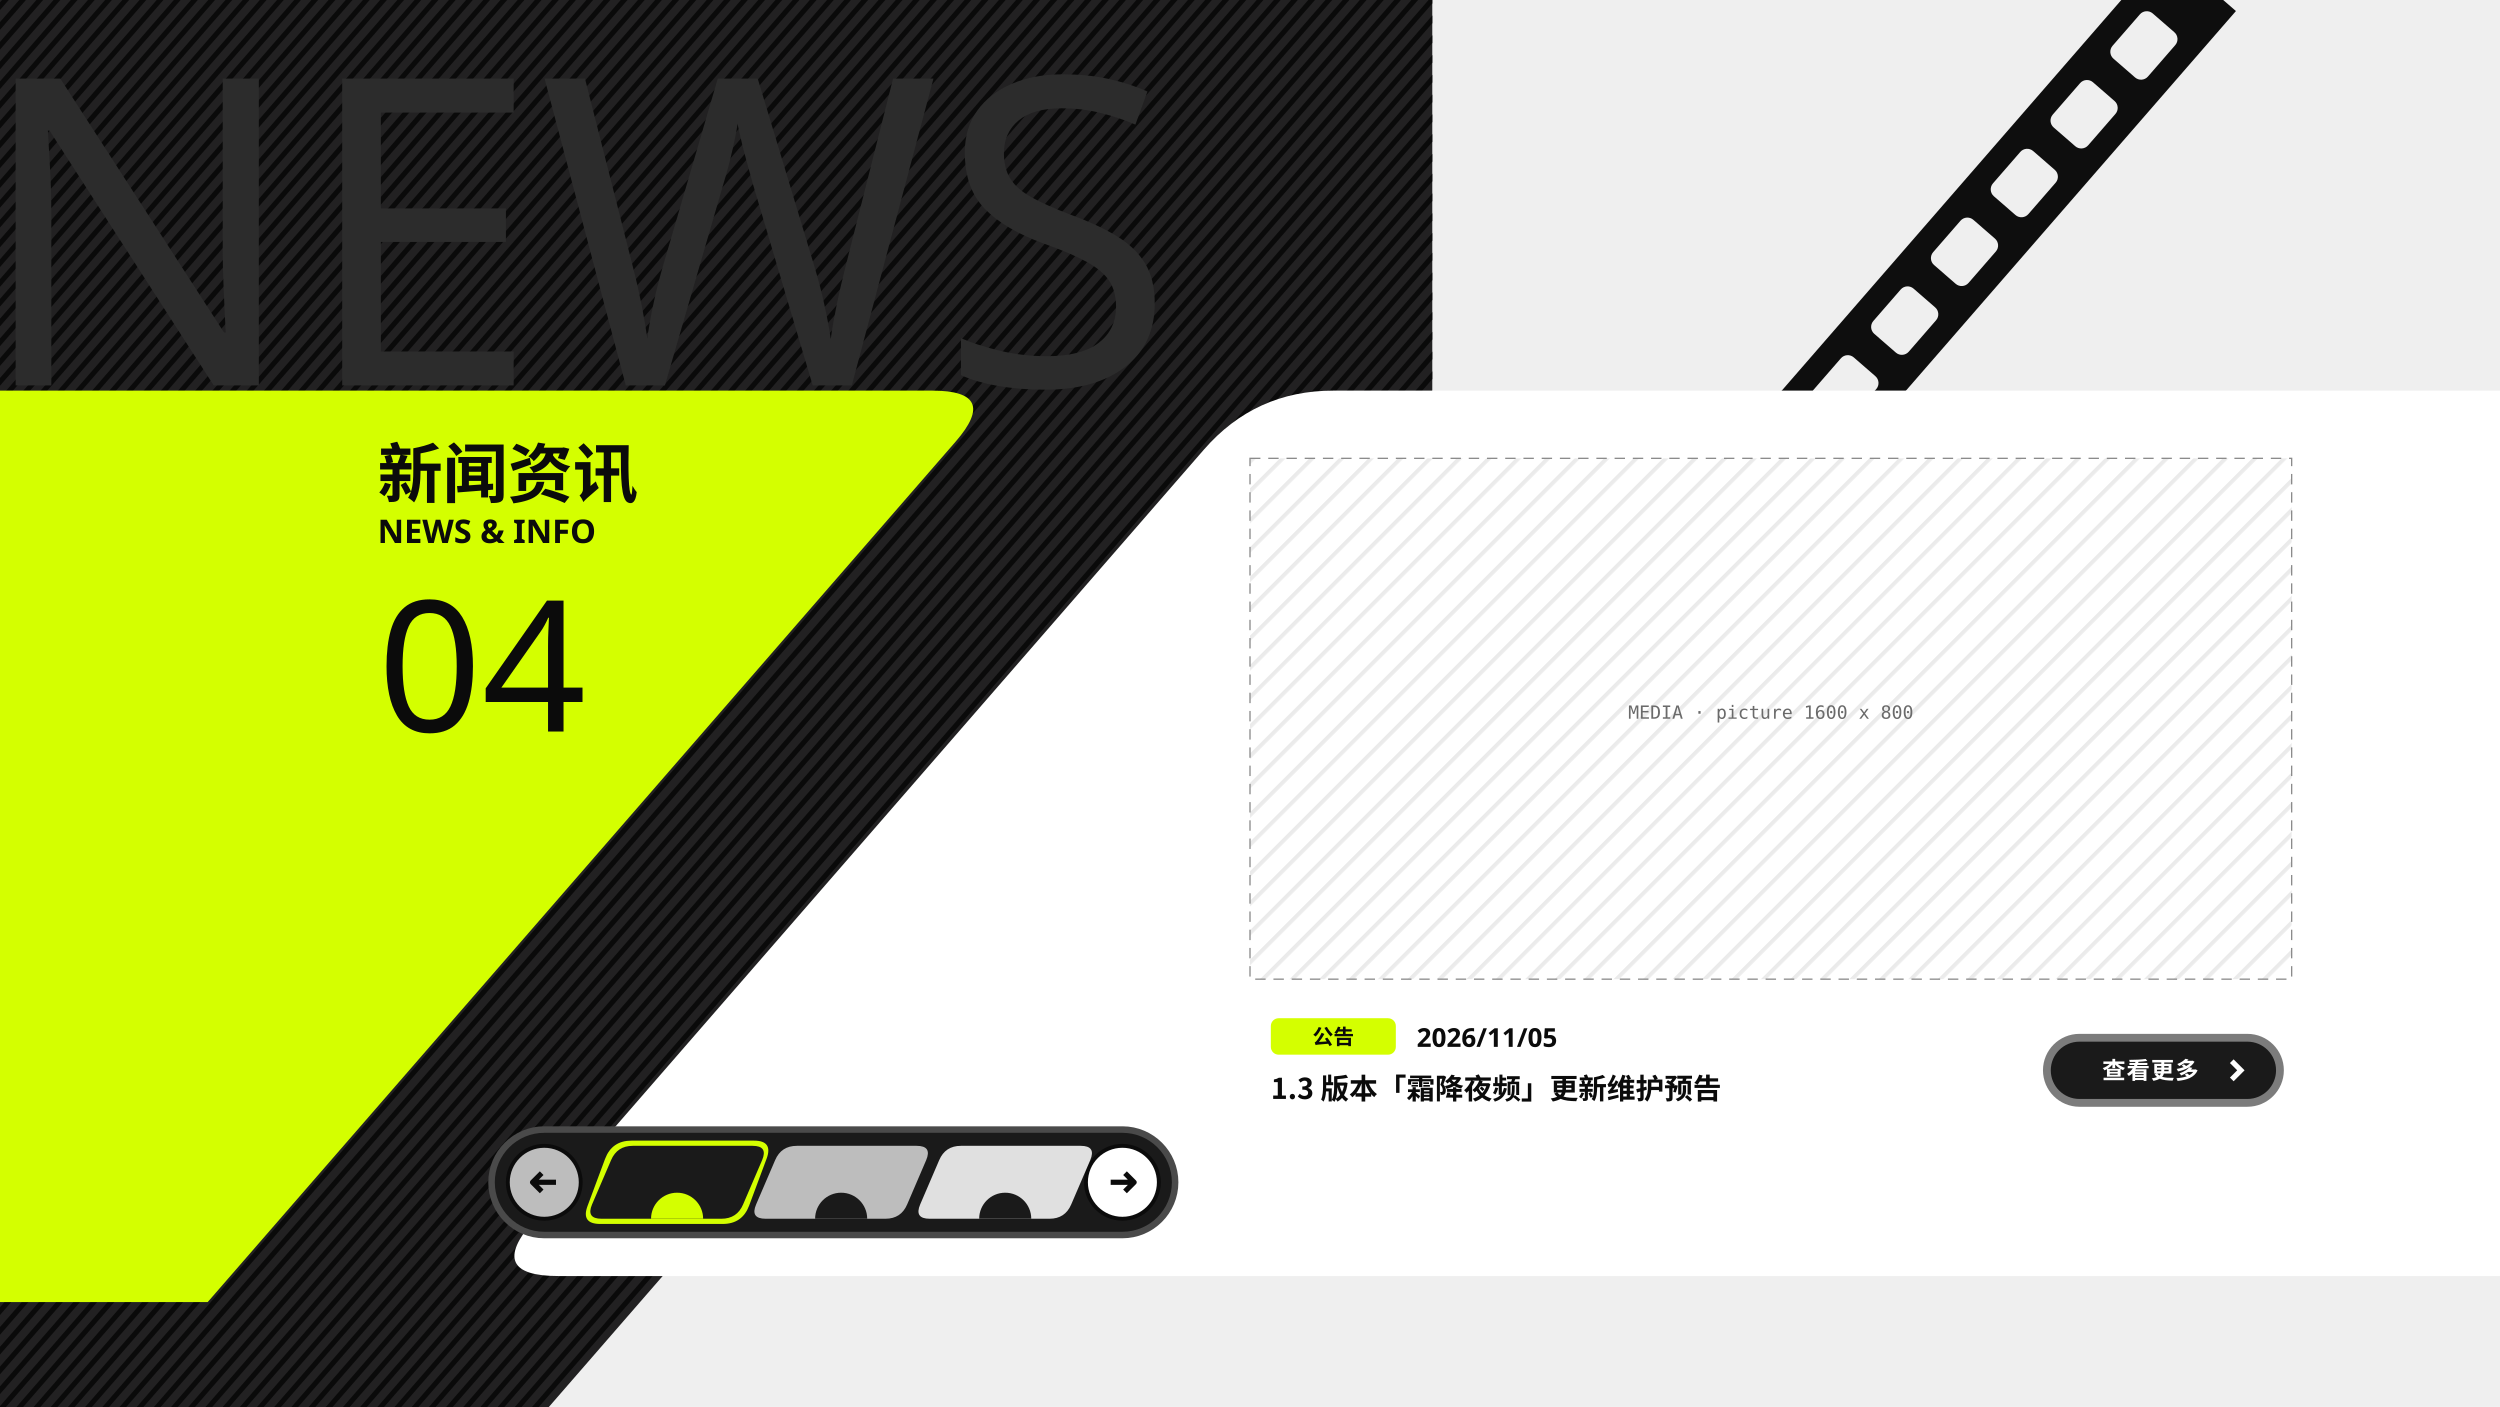
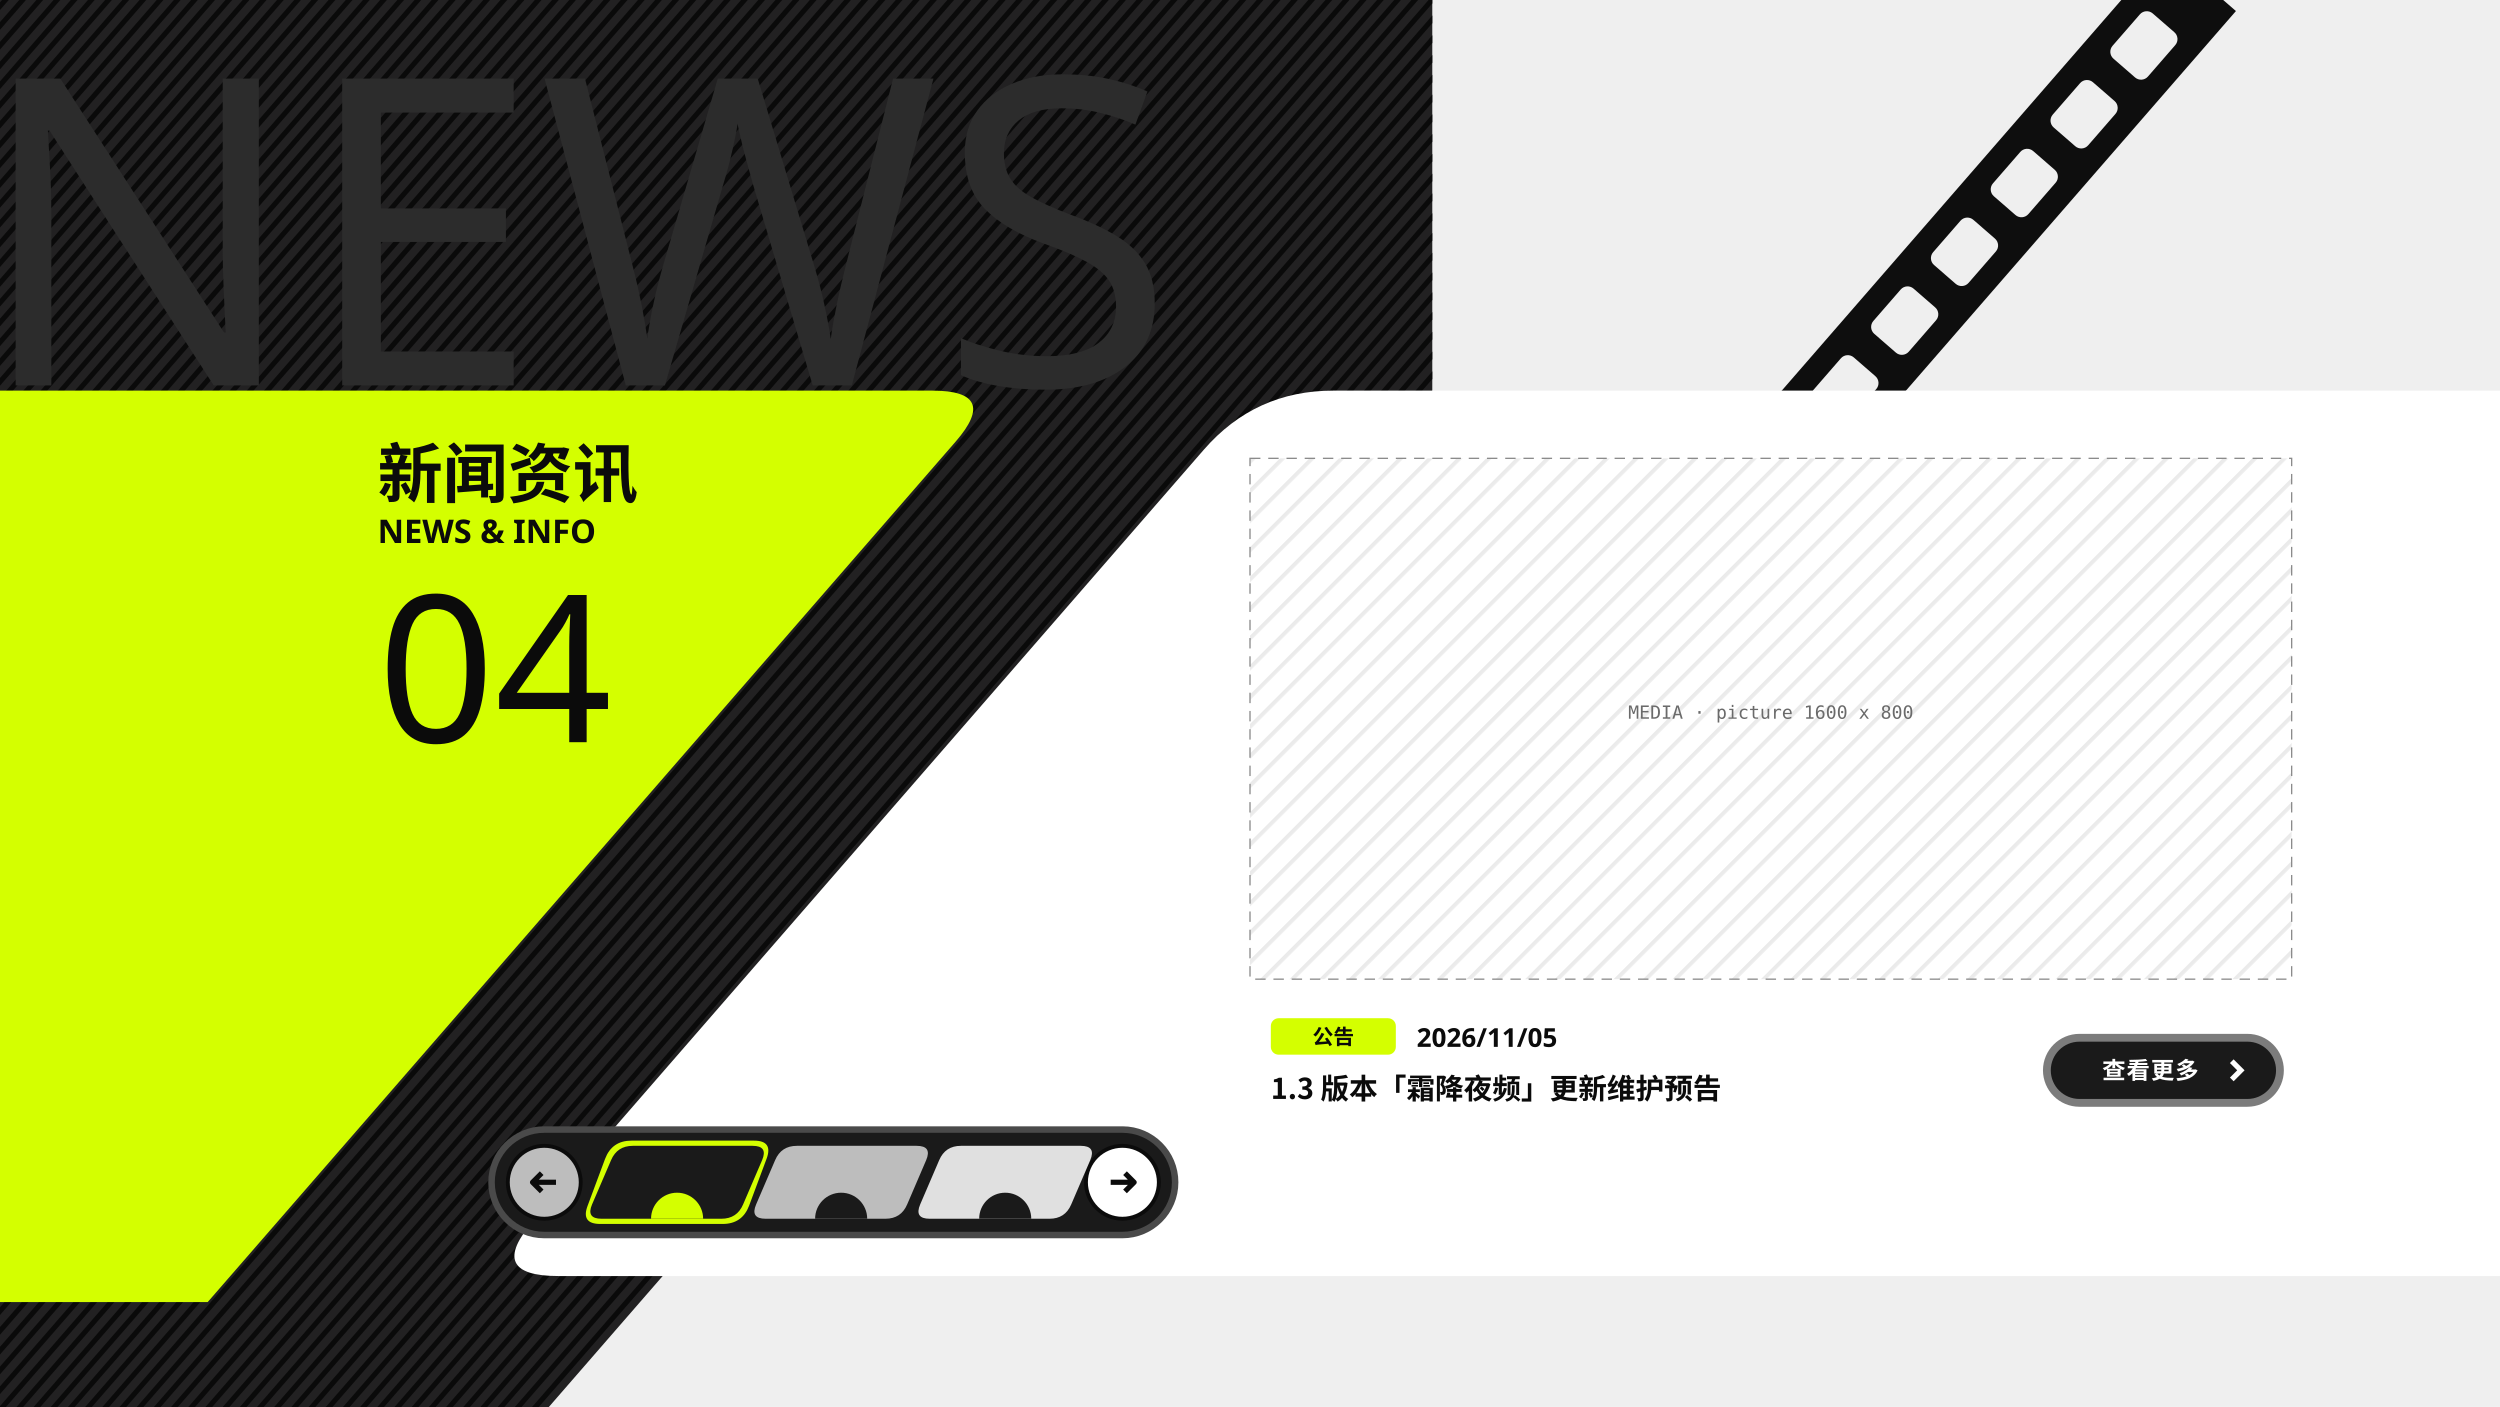
<svg xmlns="http://www.w3.org/2000/svg" width="1920" height="1080" viewBox="0 0 1920 1080" data-template="kv.tape-cut-carousel">
  <defs>
    <clipPath id="tape-clip-1">
      <path d="M-40.0 -10.0 Q-40.0 -10.0 -40.0 -10.0 L1100.0 -10.0 Q1100.0 -10.0 1100.0 -10.0 L1100.0 300.0 Q1100.0 300.0 1100.0 300.0 L413.3 1090.0 Q413.3 1090.0 413.3 1090.0 L-40.0 1090.0 Q-40.0 1090.0 -40.0 1090.0 Z" />
    </clipPath>
    <pattern id="hatch-ffffff" width="16" height="16" patternUnits="userSpaceOnUse" patternTransform="rotate(45)">
      <rect width="16" height="16" fill="#FFFFFF" />
      <line x1="0" y1="0" x2="0" y2="16" stroke="#EBEBEB" stroke-width="6" />
    </pattern>
    <linearGradient id="scrimB" x1="0" y1="0" x2="0" y2="1">
      <stop offset="0" stop-color="#000" stop-opacity="0" />
      <stop offset="1" stop-color="#000" stop-opacity="0.72" />
    </linearGradient>
    <linearGradient id="fadeW" x1="0" y1="0" x2="0" y2="1">
      <stop offset="0" stop-color="#fff" stop-opacity="0" />
      <stop offset="1" stop-color="#fff" stop-opacity="1" />
    </linearGradient>
  </defs>
  <rect x="0.0" y="0.0" width="1920.0" height="1080.0" fill="#EFEFEF" data-role="grey" />
  <path d="M-40.0 -10.0 Q-40.0 -10.0 -40.0 -10.0 L1100.0 -10.0 Q1100.0 -10.0 1100.0 -10.0 L1100.0 300.0 Q1100.0 300.0 1100.0 300.0 L413.3 1090.0 Q413.3 1090.0 413.3 1090.0 L-40.0 1090.0 Q-40.0 1090.0 -40.0 1090.0 Z" fill="#222122" data-role="stripe" />
  <g data-deco="1" clip-path="url(#tape-clip-1)">
    <path d="M-996.2 1090.0 L-40.0 -10.0 M-983.0 1090.0 L-26.8 -10.0 M-969.8 1090.0 L-13.6 -10.0 M-956.6 1090.0 L-0.4 -10.0 M-943.4 1090.0 L12.8 -10.0 M-930.2 1090.0 L26.0 -10.0 M-917.0 1090.0 L39.2 -10.0 M-903.8 1090.0 L52.4 -10.0 M-890.6 1090.0 L65.6 -10.0 M-877.4 1090.0 L78.8 -10.0 M-864.2 1090.0 L92.0 -10.0 M-851.0 1090.0 L105.2 -10.0 M-837.8 1090.0 L118.4 -10.0 M-824.6 1090.0 L131.6 -10.0 M-811.4 1090.0 L144.8 -10.0 M-798.2 1090.0 L158.0 -10.0 M-785.0 1090.0 L171.2 -10.0 M-771.8 1090.0 L184.4 -10.0 M-758.6 1090.0 L197.6 -10.0 M-745.4 1090.0 L210.8 -10.0 M-732.2 1090.0 L224.0 -10.0 M-719.0 1090.0 L237.2 -10.0 M-705.8 1090.0 L250.4 -10.0 M-692.6 1090.0 L263.6 -10.0 M-679.4 1090.0 L276.8 -10.0 M-666.2 1090.0 L290.0 -10.0 M-653.0 1090.0 L303.2 -10.0 M-639.8 1090.0 L316.4 -10.0 M-626.6 1090.0 L329.6 -10.0 M-613.4 1090.0 L342.8 -10.0 M-600.2 1090.0 L356.0 -10.0 M-587.0 1090.0 L369.2 -10.0 M-573.8 1090.0 L382.4 -10.0 M-560.6 1090.0 L395.6 -10.0 M-547.4 1090.0 L408.8 -10.0 M-534.2 1090.0 L422.0 -10.0 M-521.0 1090.0 L435.2 -10.0 M-507.8 1090.0 L448.4 -10.0 M-494.6 1090.0 L461.6 -10.0 M-481.4 1090.0 L474.8 -10.0 M-468.2 1090.0 L488.0 -10.0 M-455.0 1090.0 L501.2 -10.0 M-441.8 1090.0 L514.4 -10.0 M-428.6 1090.0 L527.6 -10.0 M-415.4 1090.0 L540.8 -10.0 M-402.2 1090.0 L554.0 -10.0 M-389.0 1090.0 L567.2 -10.0 M-375.8 1090.0 L580.4 -10.0 M-362.6 1090.0 L593.6 -10.0 M-349.4 1090.0 L606.8 -10.0 M-336.2 1090.0 L620.0 -10.0 M-323.0 1090.0 L633.2 -10.0 M-309.8 1090.0 L646.4 -10.0 M-296.6 1090.0 L659.6 -10.0 M-283.4 1090.0 L672.8 -10.0 M-270.2 1090.0 L686.0 -10.0 M-257.0 1090.0 L699.2 -10.0 M-243.8 1090.0 L712.4 -10.0 M-230.6 1090.0 L725.6 -10.0 M-217.4 1090.0 L738.8 -10.0 M-204.2 1090.0 L752.0 -10.0 M-191.0 1090.0 L765.2 -10.0 M-177.8 1090.0 L778.4 -10.0 M-164.6 1090.0 L791.6 -10.0 M-151.4 1090.0 L804.8 -10.0 M-138.2 1090.0 L818.0 -10.0 M-125.0 1090.0 L831.2 -10.0 M-111.8 1090.0 L844.4 -10.0 M-98.6 1090.0 L857.6 -10.0 M-85.4 1090.0 L870.8 -10.0 M-72.2 1090.0 L884.0 -10.0 M-59.0 1090.0 L897.2 -10.0 M-45.8 1090.0 L910.4 -10.0 M-32.6 1090.0 L923.6 -10.0 M-19.4 1090.0 L936.8 -10.0 M-6.2 1090.0 L950.0 -10.0 M7.0 1090.0 L963.2 -10.0 M20.2 1090.0 L976.4 -10.0 M33.4 1090.0 L989.6 -10.0 M46.6 1090.0 L1002.8 -10.0 M59.8 1090.0 L1016.0 -10.0 M73.0 1090.0 L1029.2 -10.0 M86.2 1090.0 L1042.4 -10.0 M99.4 1090.0 L1055.6 -10.0 M112.6 1090.0 L1068.8 -10.0 M125.8 1090.0 L1082.0 -10.0 M139.0 1090.0 L1095.2 -10.0 M152.2 1090.0 L1108.4 -10.0 M165.4 1090.0 L1121.6 -10.0 M178.6 1090.0 L1134.8 -10.0 M191.8 1090.0 L1148.0 -10.0 M205.0 1090.0 L1161.2 -10.0 M218.2 1090.0 L1174.4 -10.0 M231.4 1090.0 L1187.6 -10.0 M244.6 1090.0 L1200.8 -10.0 M257.8 1090.0 L1214.0 -10.0 M271.0 1090.0 L1227.2 -10.0 M284.2 1090.0 L1240.4 -10.0 M297.4 1090.0 L1253.6 -10.0 M310.6 1090.0 L1266.8 -10.0 M323.8 1090.0 L1280.0 -10.0 M337.0 1090.0 L1293.2 -10.0 M350.2 1090.0 L1306.4 -10.0 M363.4 1090.0 L1319.6 -10.0 M376.6 1090.0 L1332.8 -10.0 M389.8 1090.0 L1346.0 -10.0 M403.0 1090.0 L1359.2 -10.0 M416.2 1090.0 L1372.4 -10.0 M429.4 1090.0 L1385.6 -10.0 M442.6 1090.0 L1398.8 -10.0 M455.8 1090.0 L1412.0 -10.0 M469.0 1090.0 L1425.2 -10.0 M482.2 1090.0 L1438.4 -10.0 M495.4 1090.0 L1451.6 -10.0 M508.6 1090.0 L1464.8 -10.0 M521.8 1090.0 L1478.0 -10.0 M535.0 1090.0 L1491.2 -10.0 M548.2 1090.0 L1504.4 -10.0 M561.4 1090.0 L1517.6 -10.0 M574.6 1090.0 L1530.8 -10.0 M587.8 1090.0 L1544.0 -10.0 M601.0 1090.0 L1557.2 -10.0 M614.2 1090.0 L1570.4 -10.0 M627.4 1090.0 L1583.6 -10.0 M640.6 1090.0 L1596.8 -10.0 M653.8 1090.0 L1610.0 -10.0 M667.0 1090.0 L1623.2 -10.0 M680.2 1090.0 L1636.4 -10.0 M693.4 1090.0 L1649.6 -10.0 M706.6 1090.0 L1662.8 -10.0 M719.8 1090.0 L1676.0 -10.0 M733.0 1090.0 L1689.2 -10.0 M746.2 1090.0 L1702.4 -10.0 M759.4 1090.0 L1715.6 -10.0 M772.6 1090.0 L1728.8 -10.0 M785.8 1090.0 L1742.0 -10.0 M799.0 1090.0 L1755.2 -10.0 M812.2 1090.0 L1768.4 -10.0 M825.4 1090.0 L1781.6 -10.0 M838.6 1090.0 L1794.8 -10.0 M851.8 1090.0 L1808.0 -10.0 M865.0 1090.0 L1821.2 -10.0 M878.2 1090.0 L1834.4 -10.0 M891.4 1090.0 L1847.6 -10.0 M904.6 1090.0 L1860.8 -10.0 M917.8 1090.0 L1874.0 -10.0 M931.0 1090.0 L1887.2 -10.0 M944.2 1090.0 L1900.4 -10.0 M957.4 1090.0 L1913.6 -10.0 M970.6 1090.0 L1926.8 -10.0 M983.8 1090.0 L1940.0 -10.0 M997.0 1090.0 L1953.2 -10.0 M1010.2 1090.0 L1966.4 -10.0 M1023.4 1090.0 L1979.6 -10.0 M1036.6 1090.0 L1992.8 -10.0 M1049.8 1090.0 L2006.0 -10.0 M1063.0 1090.0 L2019.2 -10.0 M1076.2 1090.0 L2032.4 -10.0 M1089.4 1090.0 L2045.6 -10.0 M1102.6 1090.0 L2058.8 -10.0 " fill="none" stroke="#0A0A0A" stroke-width="3.9" />
  </g>
  <text data-slot="ghost_latin" data-kind="text" data-max-chars="8" data-decor="1" data-bleed="1" data-box="0.0,0.0,1000.0,300.0" x="-20.0" y="296.0" font-family="'Anton','Oswald','Noto Sans SC',sans-serif" font-size="330.0" fill="#2C2C2C" text-anchor="start" data-role="ghost_dark" data-deco="1">NEWS</text>
  <g data-deco="1" transform="translate(1390.0 330.0) rotate(-49.0)">
    <rect x="0" y="-36.0" width="457.3" height="72.0" fill="#0E0E0E" />
    <rect x="18.0" y="-18.0" width="46.0" height="36.0" rx="7.0" fill="#EFEFEF" />
    <rect x="88.0" y="-18.0" width="46.0" height="36.0" rx="7.0" fill="#EFEFEF" />
    <rect x="158.0" y="-18.0" width="46.0" height="36.0" rx="7.0" fill="#EFEFEF" />
    <rect x="228.0" y="-18.0" width="46.0" height="36.0" rx="7.0" fill="#EFEFEF" />
    <rect x="298.0" y="-18.0" width="46.0" height="36.0" rx="7.0" fill="#EFEFEF" />
    <rect x="368.0" y="-18.0" width="46.0" height="36.0" rx="7.0" fill="#EFEFEF" />
  </g>
  <path d="M-20.0 300.0 Q-20.0 300.0 -20.0 300.0 L716.0 300.0 Q768.0 300.0 733.9 339.2 L159.5 1000.0 Q159.5 1000.0 159.5 1000.0 L-20.0 1000.0 Q-20.0 1000.0 -20.0 1000.0 Z" fill="#D4FF00" data-role="acid" />
  <path d="M924.6 345.3 Q964.0 300.0 1024.0 300.0 L1960.0 300.0 Q1960.0 300.0 1960.0 300.0 L1960.0 980.0 Q1960.0 980.0 1960.0 980.0 L428.9 980.0 Q372.9 980.0 409.6 937.7 Z" fill="#FFFFFF" data-role="white" />
  <g data-slot="media" data-kind="image" data-box="960.0,352.0,800.0,400.0" data-ground="#FFFFFF">
    <rect x="960.0" y="352.0" width="800.0" height="400.0" fill="url(#hatch-ffffff)" stroke="#8A8A8A" stroke-dasharray="8 6" />
    <text x="1360.0" y="552.0" text-anchor="middle" font-family="monospace" font-size="14" fill="#6A6A6A">MEDIA · picture 1600 x 800</text>
  </g>
  <rect x="976.0" y="782.0" width="96.0" height="28.0" rx="6.0" fill="#D4FF00" data-role="acid" />
  <text data-slot="tag" data-kind="text" data-max-chars="4" data-box="980.0,784.0,88.0,24.0" x="1024.0" y="802.0" font-family="'Noto Sans SC','Noto Sans CJK SC',sans-serif" font-weight="900" font-size="16.0" fill="#0B0B0B" data-role="ink" text-anchor="middle" data-font-role="head">公告</text>
  <text data-slot="date" data-kind="text" data-max-chars="10" data-box="1084.0,782.0,200.0,28.0" x="1088.0" y="804.0" font-family="'Oswald','Noto Sans SC',sans-serif" font-weight="700" font-size="20.0" fill="#0B0B0B" data-role="ink" text-anchor="start" data-font-role="label">2026/11/05</text>
  <text data-slot="headline" data-kind="text" data-max-chars="24" data-box="974.0,818.0,560.0,32.0" x="976.0" y="844.0" font-family="'Noto Sans SC','Noto Sans CJK SC',sans-serif" font-weight="900" font-size="22.0" fill="#0B0B0B" data-role="ink" text-anchor="start" data-font-role="head">1.3 版本「霜降夜频」更新维护预告</text>
  <rect x="1569.0" y="794.0" width="185.0" height="56.0" rx="28.0" fill="#7C7C7C" data-role="ring" />
  <rect x="1575.0" y="800.0" width="173.0" height="44.0" rx="22.0" fill="#1A1A1A" data-role="capsule" />
  <text data-slot="more_label" data-kind="text" data-max-chars="4" data-box="1581.0,804.0,139.0,36.0" x="1651.5" y="828.5" font-family="'Noto Sans SC','Noto Sans CJK SC',sans-serif" font-weight="900" font-size="18.0" fill="#FFFFFF" data-role="white" text-anchor="middle" data-font-role="head" letter-spacing="0.7">查看更多</text>
  <g data-deco="1">
    <path d="M1714.0 815.0 l7.0 7.0 l-7.0 7.0" fill="none" stroke="#FFFFFF" stroke-width="4.0" />
  </g>
  <rect x="375.0" y="865.0" width="530.0" height="86.0" rx="43.0" fill="#4A4A4A" data-role="ring_dark" />
  <rect x="380.0" y="870.0" width="520.0" height="76.0" rx="38.0" fill="#1A1A1A" data-role="capsule" />
  <g data-deco="1">
    <circle cx="418.0" cy="908.0" r="28.0" fill="#BDBDBD" stroke="#0B0B0B" stroke-width="3.0" />
    <path d="M427.0 908.0 H409.0 M416.0 901.0 l-7.0 7.0 l7.0 7.0" fill="none" stroke="#0B0B0B" stroke-width="4.0" stroke-linejoin="round" />
  </g>
  <g data-deco="1">
    <circle cx="862.0" cy="908.0" r="28.0" fill="#FFFFFF" stroke="#0B0B0B" stroke-width="3.0" />
    <path d="M853.0 908.0 H871.0 M864.0 901.0 l7.0 7.0 l-7.0 7.0" fill="none" stroke="#0B0B0B" stroke-width="4.0" stroke-linejoin="round" />
  </g>
  <g data-deco="1">
    <path d="M464.7 890.0 Q470.0 876.0 485.0 876.0 L579.0 876.0 Q594.0 876.0 588.7 890.0 L575.3 926.0 Q570.0 940.0 555.0 940.0 L461.0 940.0 Q446.0 940.0 451.3 926.0 Z" fill="#D4FF00" />
    <path d="M469.3 891.0 Q474.0 880.0 486.0 880.0 L578.0 880.0 Q590.0 880.0 585.3 891.0 L570.7 925.0 Q566.0 936.0 554.0 936.0 L462.0 936.0 Q450.0 936.0 454.7 925.0 Z" fill="#1A1A1A" />
    <path d="M500.0 936.0 a20.0 20.0 0 0 1 40.0 0 z" fill="#D4FF00" />
  </g>
  <g data-deco="1">
    <path d="M595.3 891.0 Q600.0 880.0 612.0 880.0 L704.0 880.0 Q716.0 880.0 711.3 891.0 L696.7 925.0 Q692.0 936.0 680.0 936.0 L588.0 936.0 Q576.0 936.0 580.7 925.0 Z" fill="#BDBDBD" />
    <path d="M626.0 936.0 a20.0 20.0 0 0 1 40.0 0 z" fill="#1A1A1A" />
  </g>
  <g data-deco="1">
    <path d="M721.3 891.0 Q726.0 880.0 738.0 880.0 L830.0 880.0 Q842.0 880.0 837.3 891.0 L822.7 925.0 Q818.0 936.0 806.0 936.0 L714.0 936.0 Q702.0 936.0 706.7 925.0 Z" fill="#E0E0E0" />
    <path d="M752.0 936.0 a20.0 20.0 0 0 1 40.0 0 z" fill="#1A1A1A" />
  </g>
  <text data-slot="title_cjk" data-kind="text" data-max-chars="5" data-title="1" data-box="286.0,334.0,212.0,57.0" x="290.0" y="382.0" font-family="'Noto Sans SC','Noto Sans CJK SC',sans-serif" font-weight="900" font-size="50.0" fill="#0B0B0B" data-role="ink" text-anchor="start" data-font-role="head">新闻资讯</text>
  <text data-slot="title_latin" data-kind="text" data-max-chars="14" data-box="286.0,393.0,203.5,30.0" x="290.0" y="417.0" font-family="'Oswald','Noto Sans SC',sans-serif" font-weight="700" font-size="25.0" fill="#0B0B0B" data-role="ink" text-anchor="start" data-font-role="label">NEWS &amp; INFO</text>
-   <text data-slot="number" data-kind="text" data-max-chars="2" data-box="284.0,428.8,202.4,156.8" x="290.0" y="561.8" font-family="'Anton','Oswald','Noto Sans SC',sans-serif" font-weight="400" font-size="140.0" fill="#0B0B0B" data-role="ink" text-anchor="start" data-font-role="num">04</text>
+   <text data-slot="number" data-kind="text" data-max-chars="2" data-box="284.0,427.4,226.0,176.3" x="290.0" y="570.0" font-family="'Oswald','Noto Sans SC',sans-serif" font-weight="400" font-size="157.4" fill="#0B0B0B" data-role="ink" text-anchor="start" data-font-role="num" data-font-switch="Anton&gt;Oswald">04</text>
  <g id="guides" display="none">
    <rect x="0.0" y="300.0" width="760.0" height="700.0" fill="none" stroke="#00C080" stroke-width="2" stroke-dasharray="10 6" />
    <text x="6.0" y="318.0" font-family="monospace" font-size="14" fill="#00C080">slab (keep listed slots inside)</text>
  </g>
</svg>
